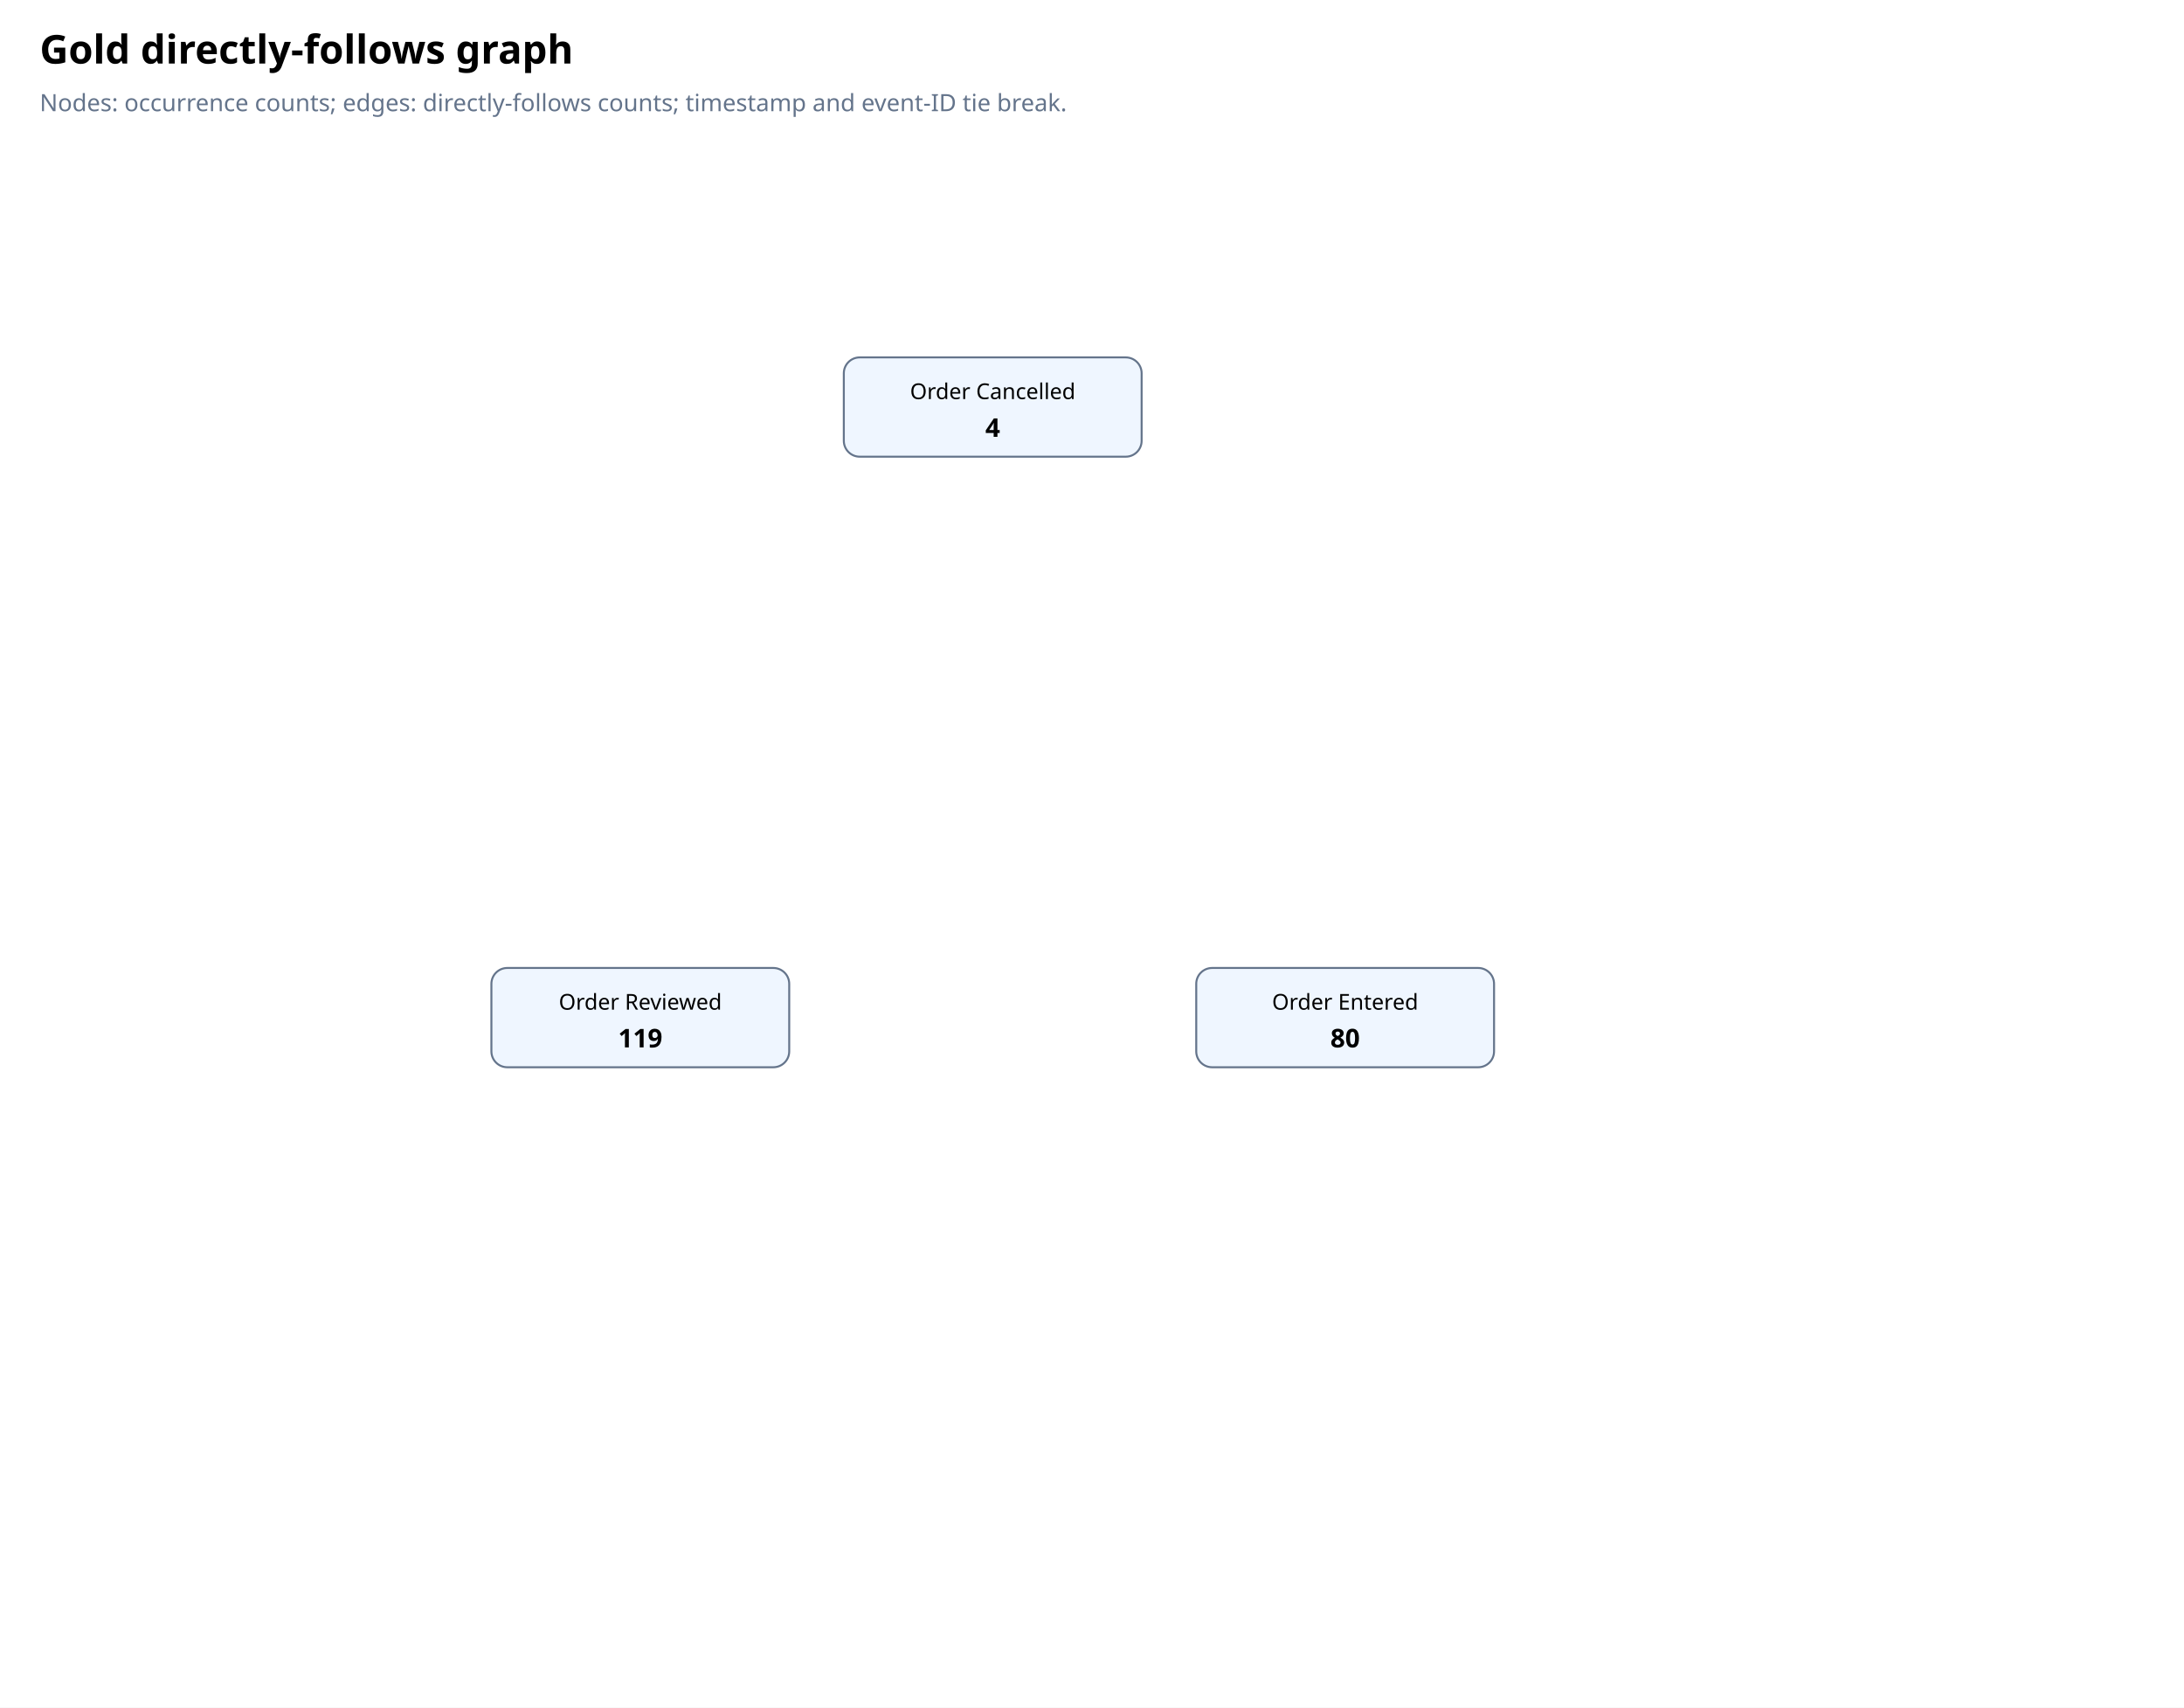
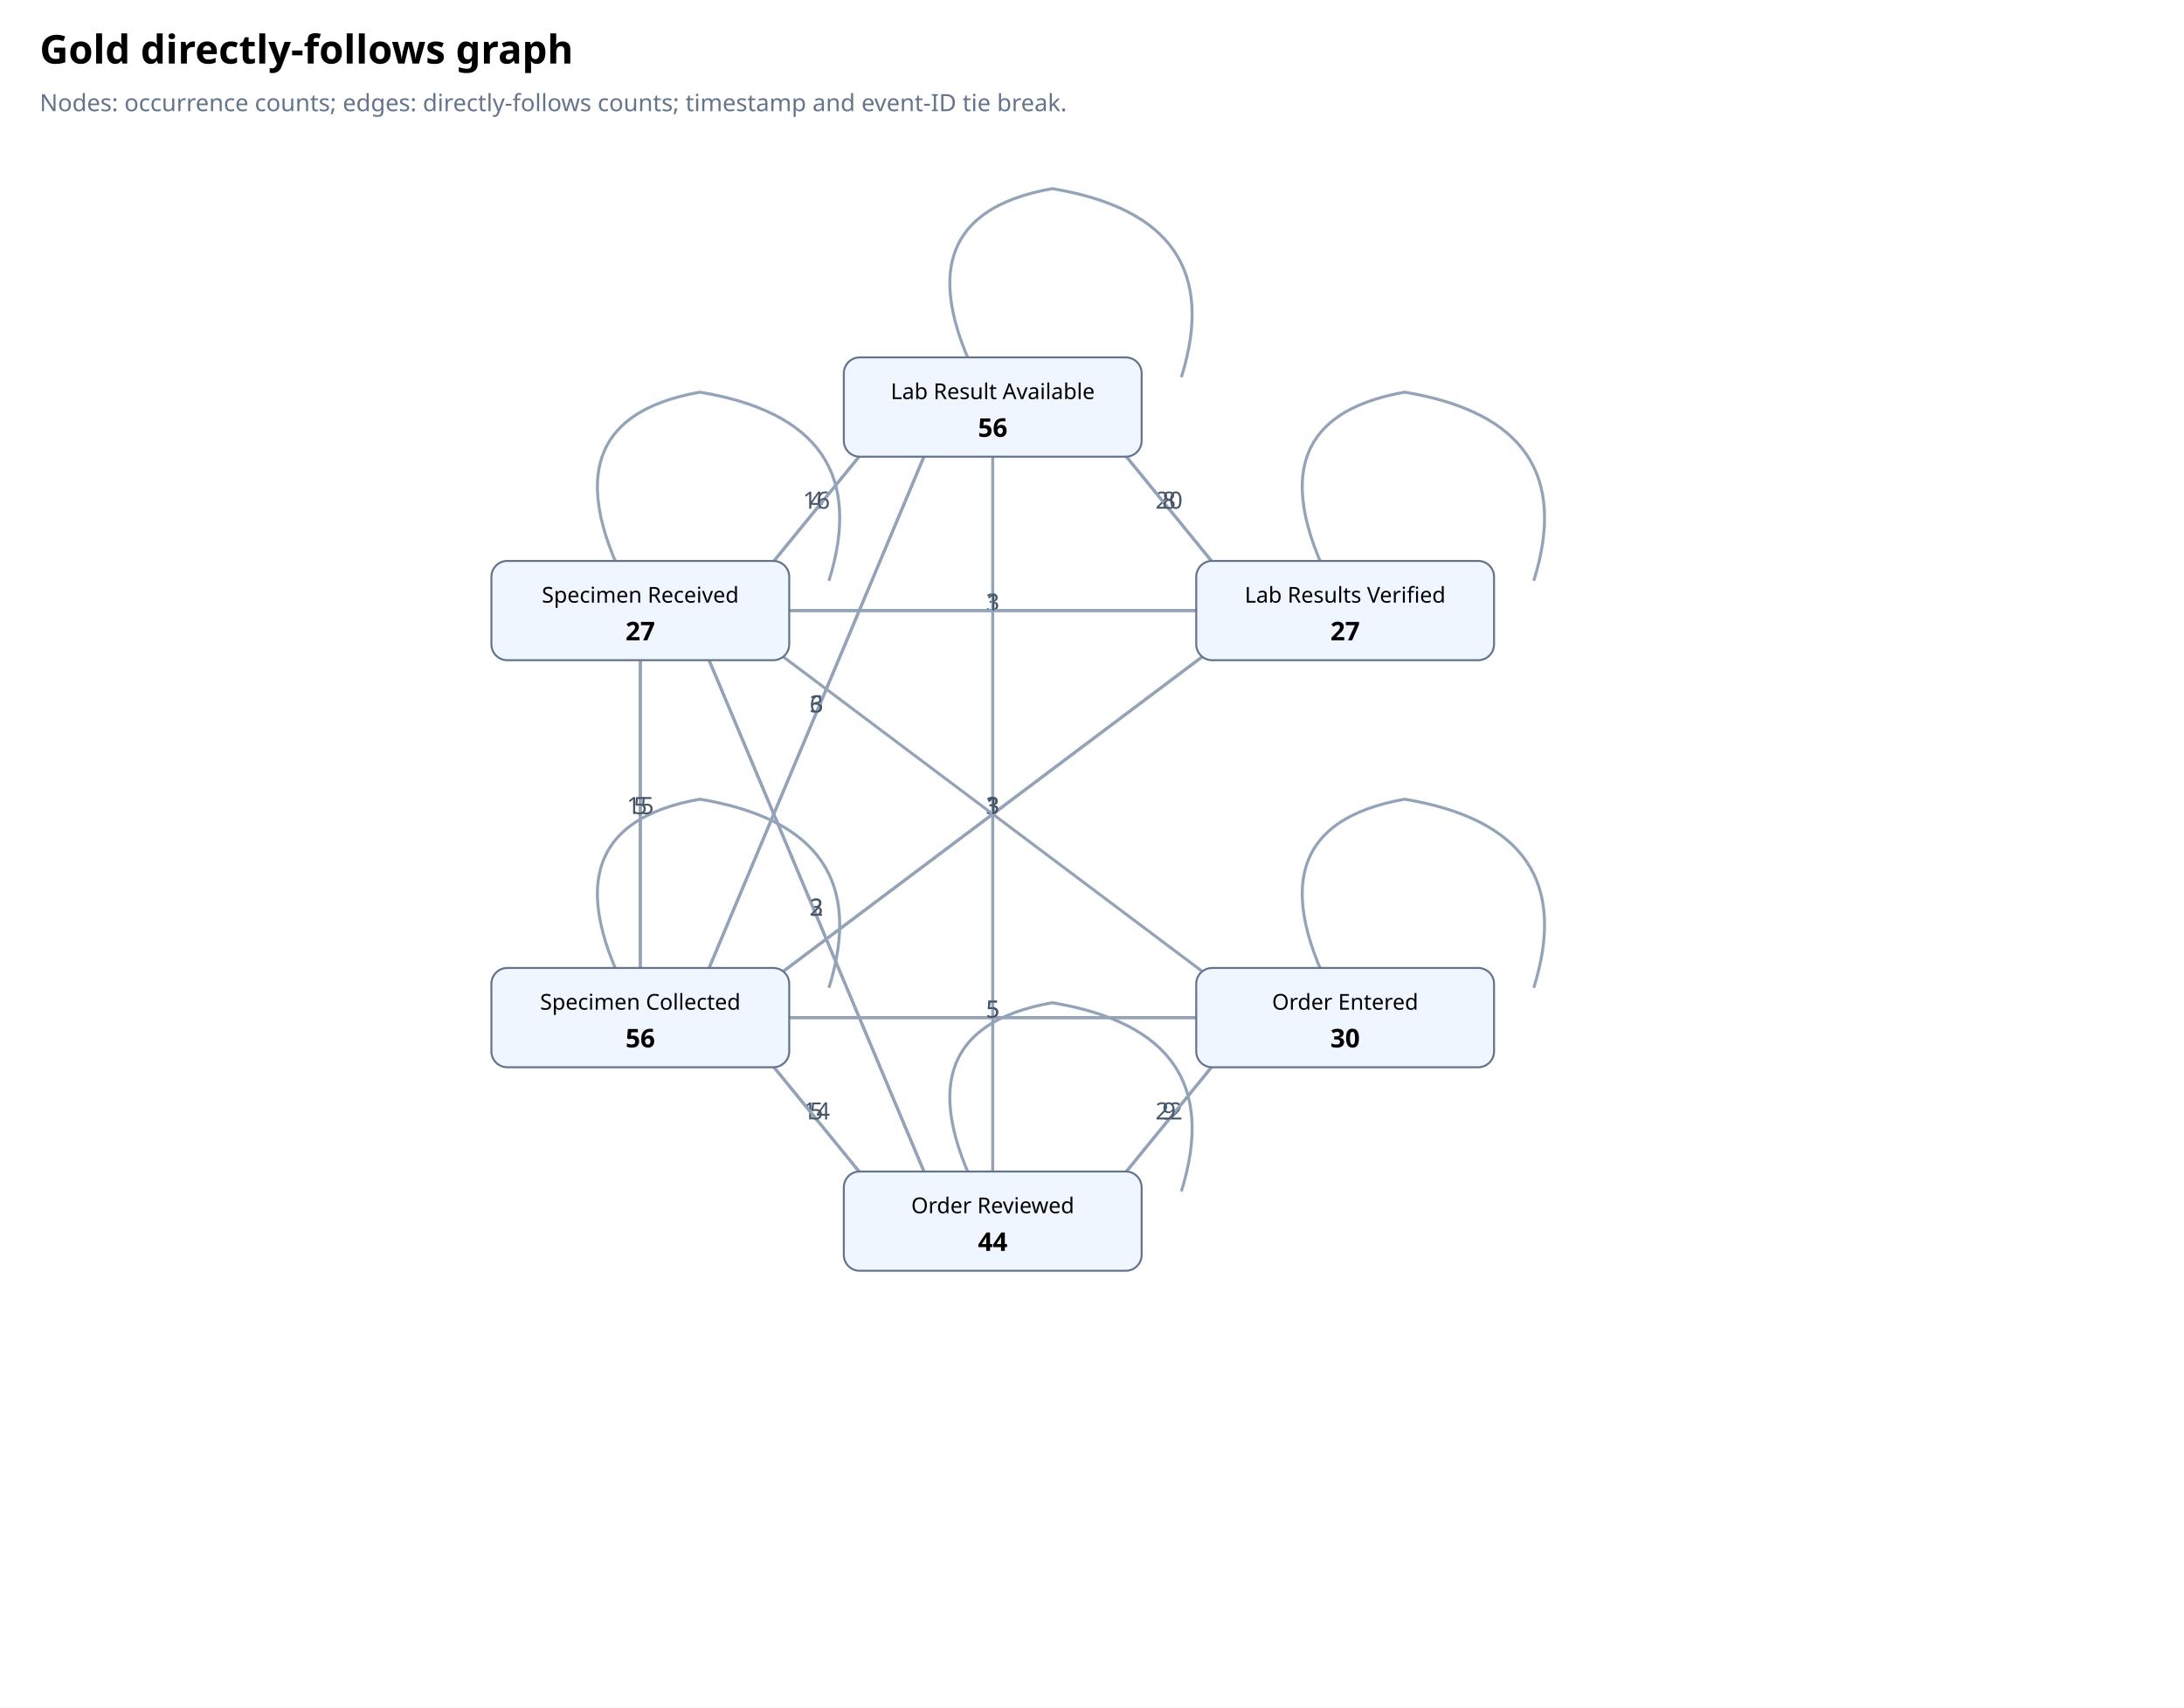
<svg xmlns="http://www.w3.org/2000/svg" viewBox="0 0 1100 860">
  <rect x="0" y="0" width="1100" height="860" fill="#ffffff" />
  <text x="20" y="32" font-size="20" font-weight="700" font-family="sans-serif">Gold directly-follows graph</text>
  <text x="20" y="56" font-size="12" fill="#64748b" font-family="sans-serif">Nodes: occurrence counts; edges: directly-follows counts; timestamp and event-ID tie break.</text>
+   <path d="M500.0 205.0 q -55 -95 30 -110 q 90 15 65 95" fill="none" stroke="#94a3b8" stroke-width="1.5" />
+   <line x1="556.3" y1="216.5" x2="621.2" y2="296.0" stroke="#94a3b8" stroke-width="1.5" />
+   <text x="588.8" y="256.2" font-size="12" text-anchor="middle" font-family="sans-serif" fill="#475569">20</text>
+   <line x1="467.5" y1="224.9" x2="355.0" y2="492.6" stroke="#94a3b8" stroke-width="1.5" />
+   <text x="411.2" y="358.8" font-size="12" text-anchor="middle" font-family="sans-serif" fill="#475569">6</text>
+   <line x1="443.7" y1="216.5" x2="378.8" y2="296.0" stroke="#94a3b8" stroke-width="1.5" />
+   <text x="411.2" y="256.2" font-size="12" text-anchor="middle" font-family="sans-serif" fill="#475569">4</text>
+   <line x1="621.2" y1="296.0" x2="556.3" y2="216.5" stroke="#94a3b8" stroke-width="1.5" />
+   <text x="588.8" y="256.2" font-size="12" text-anchor="middle" font-family="sans-serif" fill="#475569">8</text>
+   <path d="M677.5 307.5 q -55 -95 30 -110 q 90 15 65 95" fill="none" stroke="#94a3b8" stroke-width="1.5" />
+   <line x1="621.2" y1="319.0" x2="378.8" y2="501.0" stroke="#94a3b8" stroke-width="1.5" />
+   <text x="500.0" y="410.0" font-size="12" text-anchor="middle" font-family="sans-serif" fill="#475569">1</text>
+   <line x1="612.5" y1="307.5" x2="387.5" y2="307.5" stroke="#94a3b8" stroke-width="1.5" />
+   <text x="500.0" y="307.5" font-size="12" text-anchor="middle" font-family="sans-serif" fill="#475569">3</text>
+   <path d="M677.5 512.5 q -55 -95 30 -110 q 90 15 65 95" fill="none" stroke="#94a3b8" stroke-width="1.5" />
+   <line x1="621.2" y1="524.0" x2="556.3" y2="603.5" stroke="#94a3b8" stroke-width="1.5" />
+   <text x="588.8" y="563.8" font-size="12" text-anchor="middle" font-family="sans-serif" fill="#475569">22</text>
+   <line x1="612.5" y1="512.5" x2="387.5" y2="512.5" stroke="#94a3b8" stroke-width="1.5" />
+   <text x="500.0" y="512.5" font-size="12" text-anchor="middle" font-family="sans-serif" fill="#475569">5</text>
+   <line x1="500.0" y1="592.0" x2="500.0" y2="228.0" stroke="#94a3b8" stroke-width="1.5" />
+   <text x="500.0" y="410.0" font-size="12" text-anchor="middle" font-family="sans-serif" fill="#475569">3</text>
+   <line x1="556.3" y1="603.5" x2="621.2" y2="524.0" stroke="#94a3b8" stroke-width="1.5" />
+   <text x="588.8" y="563.8" font-size="12" text-anchor="middle" font-family="sans-serif" fill="#475569">9</text>
+   <path d="M500.0 615.0 q -55 -95 30 -110 q 90 15 65 95" fill="none" stroke="#94a3b8" stroke-width="1.5" />
+   <line x1="443.7" y1="603.5" x2="378.8" y2="524.0" stroke="#94a3b8" stroke-width="1.5" />
+   <text x="411.2" y="563.8" font-size="12" text-anchor="middle" font-family="sans-serif" fill="#475569">14</text>
+   <line x1="467.5" y1="595.1" x2="355.0" y2="327.4" stroke="#94a3b8" stroke-width="1.5" />
+   <text x="411.2" y="461.2" font-size="12" text-anchor="middle" font-family="sans-serif" fill="#475569">3</text>
+   <line x1="355.0" y1="492.6" x2="467.5" y2="224.9" stroke="#94a3b8" stroke-width="1.5" />
+   <text x="411.2" y="358.8" font-size="12" text-anchor="middle" font-family="sans-serif" fill="#475569">3</text>
+   <line x1="378.8" y1="501.0" x2="621.2" y2="319.0" stroke="#94a3b8" stroke-width="1.5" />
+   <text x="500.0" y="410.0" font-size="12" text-anchor="middle" font-family="sans-serif" fill="#475569">3</text>
+   <line x1="387.5" y1="512.5" x2="612.5" y2="512.5" stroke="#94a3b8" stroke-width="1.5" />
+   <text x="500.0" y="512.5" font-size="12" text-anchor="middle" font-family="sans-serif" fill="#475569">5</text>
+   <line x1="378.8" y1="524.0" x2="443.7" y2="603.5" stroke="#94a3b8" stroke-width="1.5" />
+   <text x="411.2" y="563.8" font-size="12" text-anchor="middle" font-family="sans-serif" fill="#475569">5</text>
+   <path d="M322.5 512.5 q -55 -95 30 -110 q 90 15 65 95" fill="none" stroke="#94a3b8" stroke-width="1.5" />
+   <line x1="322.5" y1="489.5" x2="322.5" y2="330.5" stroke="#94a3b8" stroke-width="1.5" />
+   <text x="322.5" y="410.0" font-size="12" text-anchor="middle" font-family="sans-serif" fill="#475569">15</text>
+   <line x1="378.8" y1="296.0" x2="443.7" y2="216.5" stroke="#94a3b8" stroke-width="1.5" />
+   <text x="411.2" y="256.2" font-size="12" text-anchor="middle" font-family="sans-serif" fill="#475569">16</text>
+   <line x1="387.5" y1="307.5" x2="612.5" y2="307.5" stroke="#94a3b8" stroke-width="1.5" />
+   <text x="500.0" y="307.5" font-size="12" text-anchor="middle" font-family="sans-serif" fill="#475569">1</text>
+   <line x1="378.8" y1="319.0" x2="621.2" y2="501.0" stroke="#94a3b8" stroke-width="1.5" />
+   <text x="500.0" y="410.0" font-size="12" text-anchor="middle" font-family="sans-serif" fill="#475569">1</text>
+   <line x1="355.0" y1="327.4" x2="467.5" y2="595.1" stroke="#94a3b8" stroke-width="1.5" />
+   <text x="411.2" y="461.2" font-size="12" text-anchor="middle" font-family="sans-serif" fill="#475569">2</text>
+   <line x1="322.5" y1="330.5" x2="322.5" y2="489.5" stroke="#94a3b8" stroke-width="1.5" />
+   <text x="322.5" y="410.0" font-size="12" text-anchor="middle" font-family="sans-serif" fill="#475569">5</text>
+   <path d="M322.5 307.5 q -55 -95 30 -110 q 90 15 65 95" fill="none" stroke="#94a3b8" stroke-width="1.5" />
  <rect x="425.0" y="180.0" width="150" height="50" rx="8" fill="#eff6ff" stroke="#64748b" />
-   <text x="500.0" y="201.0" text-anchor="middle" font-family="sans-serif" font-size="11">Order Cancelled</text>
-   <text x="500.0" y="220.0" text-anchor="middle" font-family="sans-serif" font-size="13" font-weight="700">4</text>
+   <text x="500.0" y="201.0" text-anchor="middle" font-family="sans-serif" font-size="11">Lab Result Available</text>
+   <text x="500.0" y="220.0" text-anchor="middle" font-family="sans-serif" font-size="13" font-weight="700">56</text>
+   <rect x="602.5" y="282.5" width="150" height="50" rx="8" fill="#eff6ff" stroke="#64748b" />
+   <text x="677.5" y="303.5" text-anchor="middle" font-family="sans-serif" font-size="11">Lab Results Verified</text>
+   <text x="677.5" y="322.5" text-anchor="middle" font-family="sans-serif" font-size="13" font-weight="700">27</text>
  <rect x="602.5" y="487.5" width="150" height="50" rx="8" fill="#eff6ff" stroke="#64748b" />
  <text x="677.5" y="508.5" text-anchor="middle" font-family="sans-serif" font-size="11">Order Entered</text>
-   <text x="677.5" y="527.5" text-anchor="middle" font-family="sans-serif" font-size="13" font-weight="700">80</text>
+   <text x="677.5" y="527.5" text-anchor="middle" font-family="sans-serif" font-size="13" font-weight="700">30</text>
+   <rect x="425.0" y="590.0" width="150" height="50" rx="8" fill="#eff6ff" stroke="#64748b" />
+   <text x="500.0" y="611.0" text-anchor="middle" font-family="sans-serif" font-size="11">Order Reviewed</text>
+   <text x="500.0" y="630.0" text-anchor="middle" font-family="sans-serif" font-size="13" font-weight="700">44</text>
  <rect x="247.5" y="487.5" width="150" height="50" rx="8" fill="#eff6ff" stroke="#64748b" />
-   <text x="322.5" y="508.5" text-anchor="middle" font-family="sans-serif" font-size="11">Order Reviewed</text>
-   <text x="322.5" y="527.5" text-anchor="middle" font-family="sans-serif" font-size="13" font-weight="700">119</text>
+   <text x="322.5" y="508.5" text-anchor="middle" font-family="sans-serif" font-size="11">Specimen Collected</text>
+   <text x="322.5" y="527.5" text-anchor="middle" font-family="sans-serif" font-size="13" font-weight="700">56</text>
+   <rect x="247.5" y="282.5" width="150" height="50" rx="8" fill="#eff6ff" stroke="#64748b" />
+   <text x="322.5" y="303.5" text-anchor="middle" font-family="sans-serif" font-size="11">Specimen Received</text>
+   <text x="322.5" y="322.5" text-anchor="middle" font-family="sans-serif" font-size="13" font-weight="700">27</text>
</svg>
